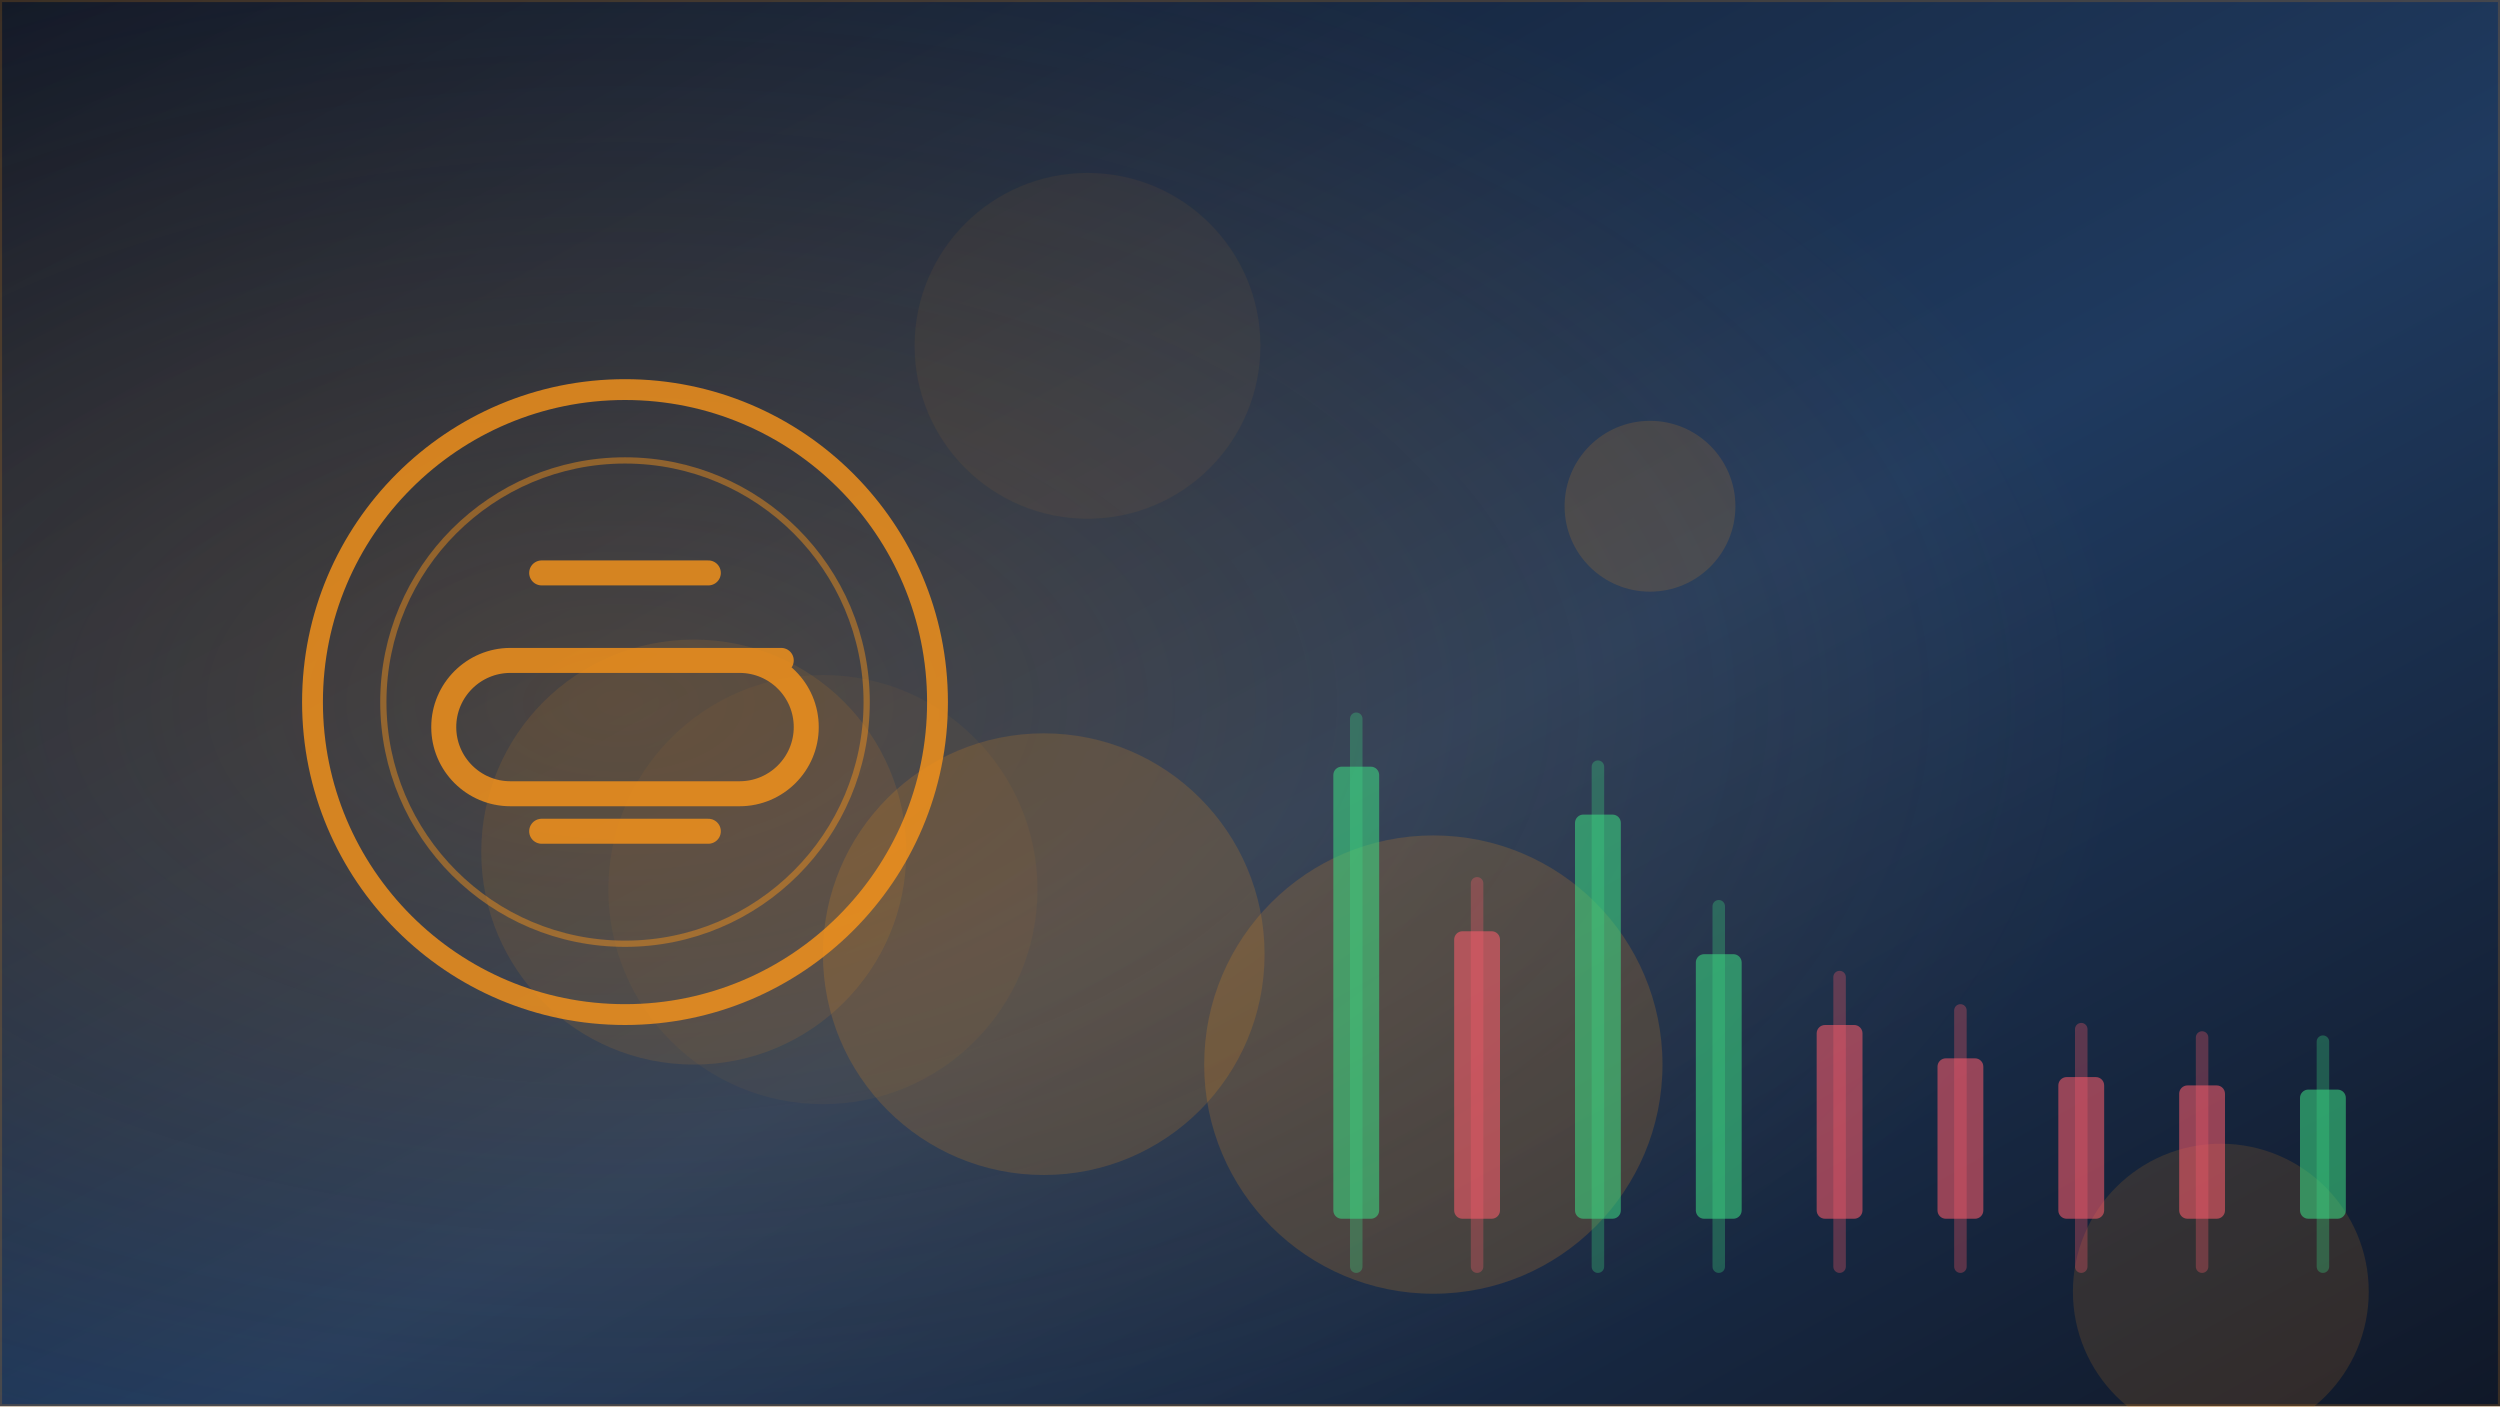
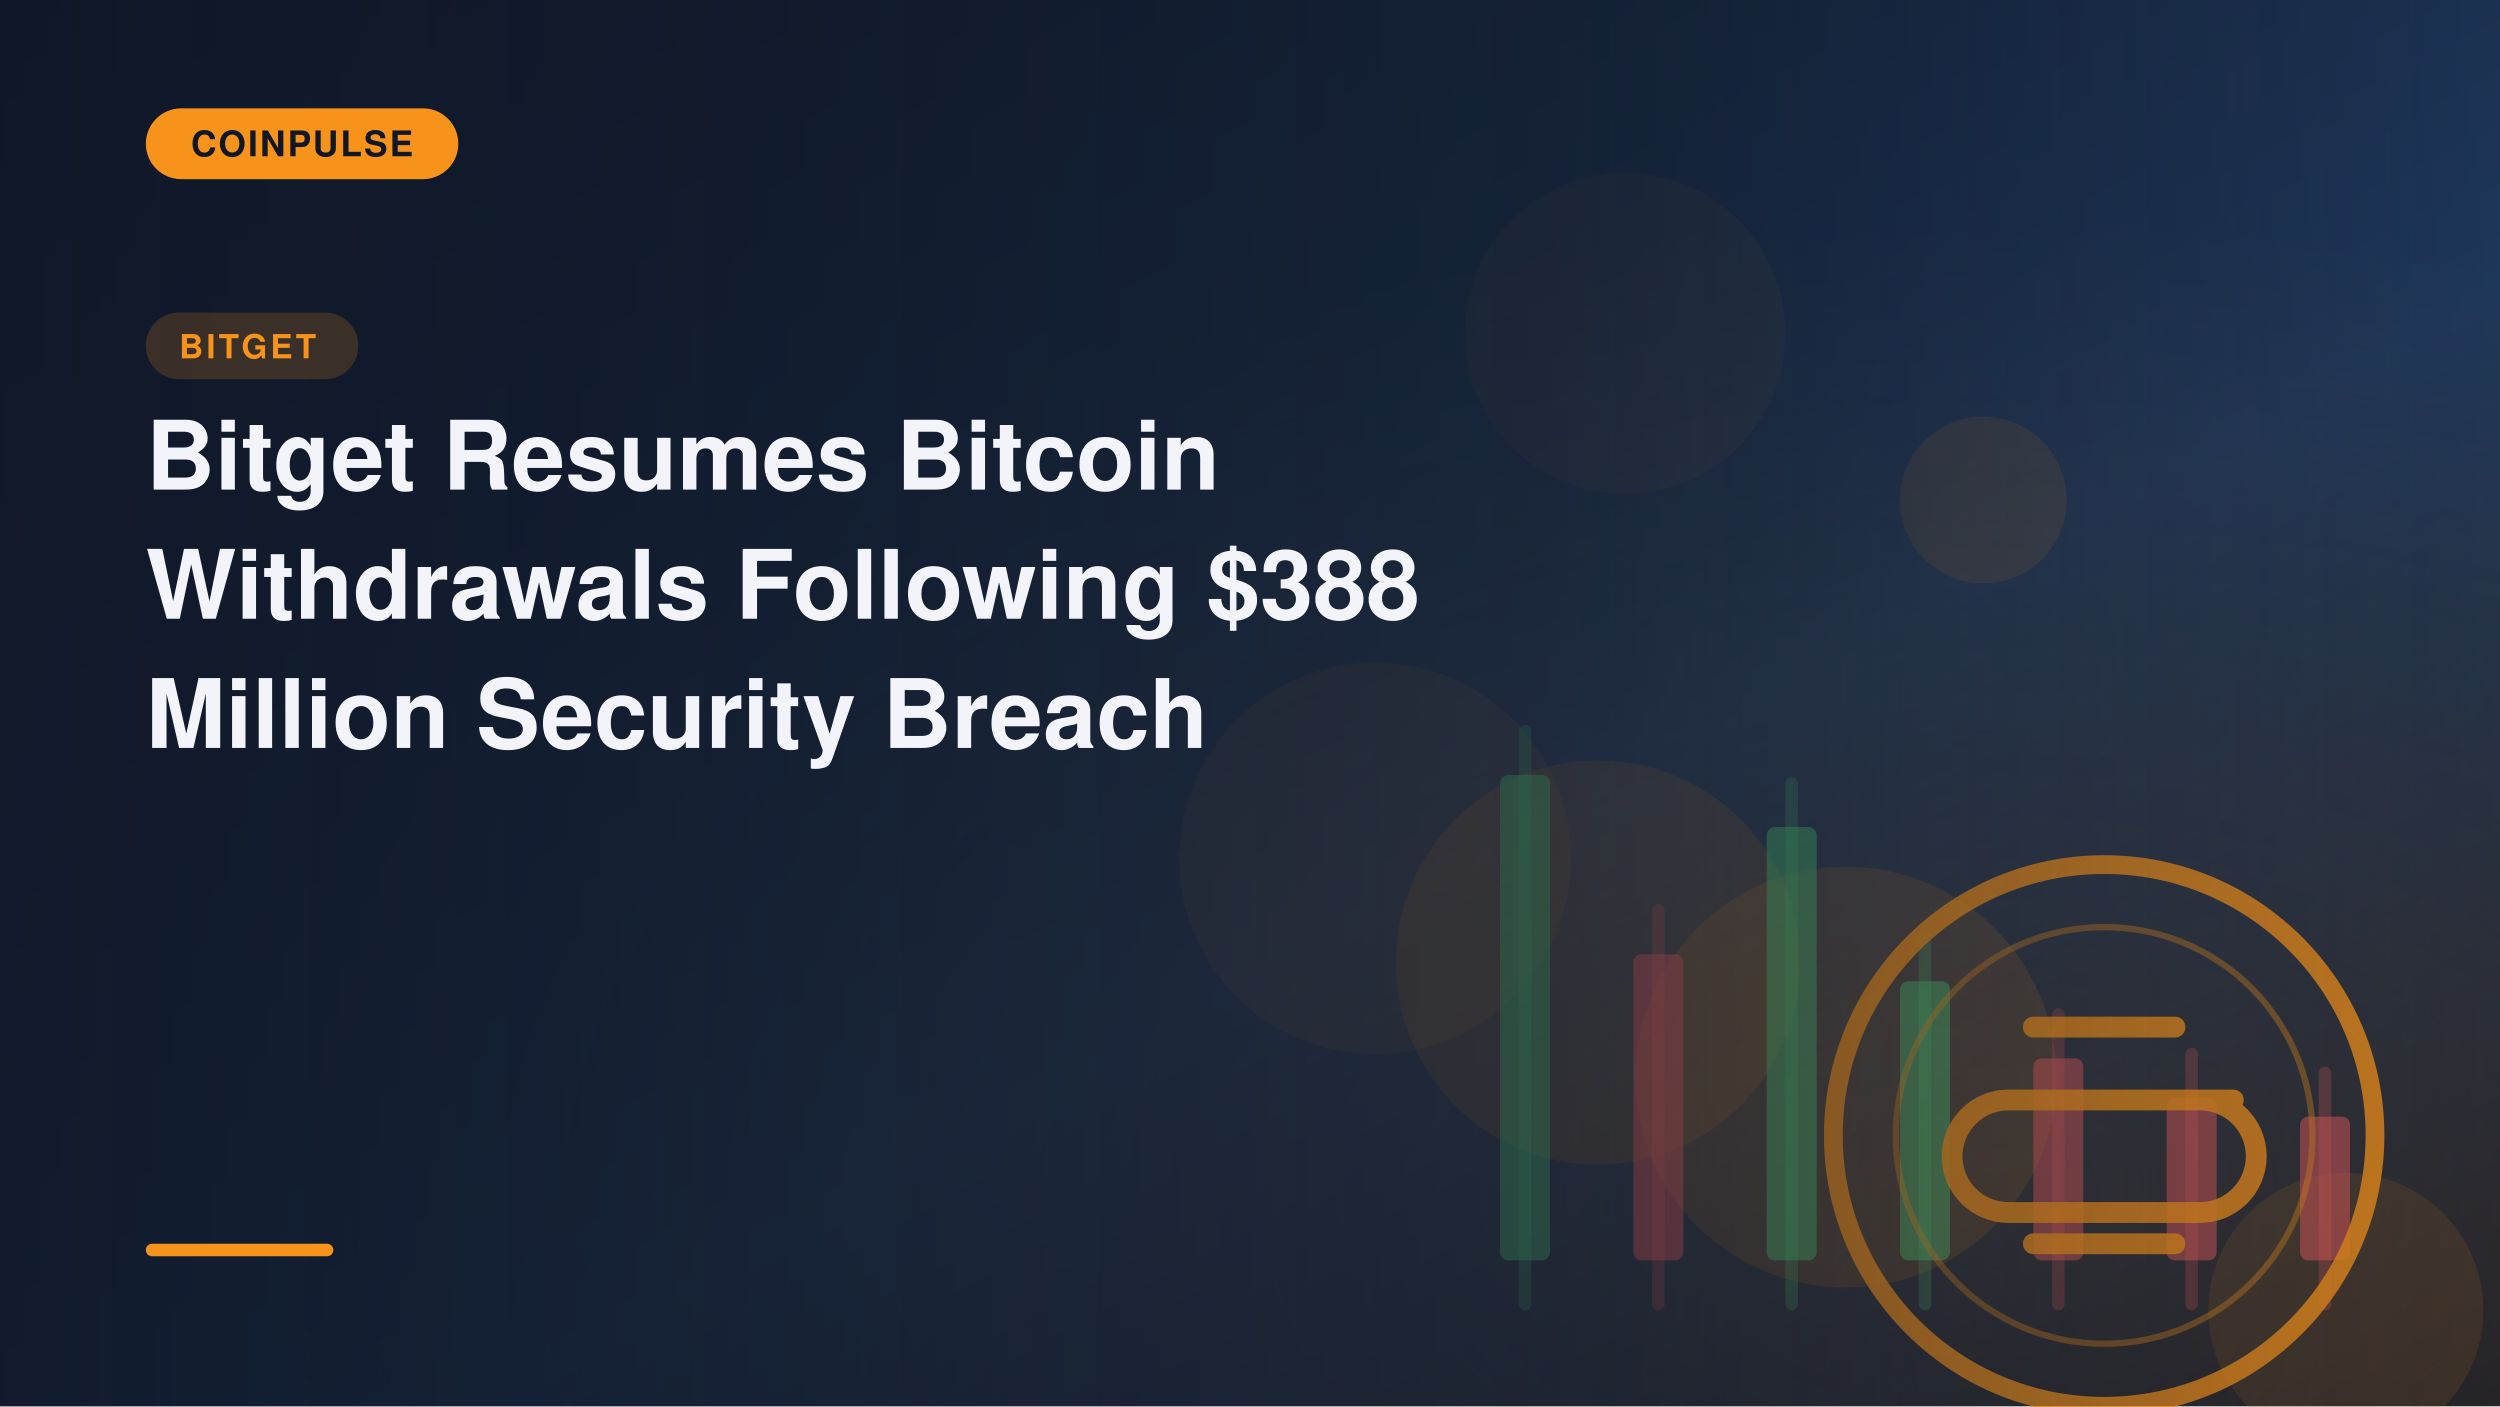
<svg xmlns="http://www.w3.org/2000/svg" width="1200" height="675" viewBox="0 0 1200 675">
  <defs>
    <linearGradient id="bg" x1="0" y1="0" x2="1" y2="1">
      <stop offset="0" stop-color="#101828" />
-       <stop offset="0.55" stop-color="#1f3a5f" />
+       <stop offset="0.6" stop-color="#1f3a5f" />
      <stop offset="1" stop-color="#101828" />
    </linearGradient>
-     <radialGradient id="glow" cx="0.25" cy="0.5" r="0.6">
-       <stop offset="0" stop-color="#f7931a" stop-opacity="0.22" />
+     <radialGradient id="glow" cx="0.8" cy="0.85" r="0.7">
+       <stop offset="0" stop-color="#f7931a" stop-opacity="0.16" />
      <stop offset="1" stop-color="#f7931a" stop-opacity="0" />
    </radialGradient>
+     <linearGradient id="shade" x1="0" y1="0" x2="1" y2="0">
+       <stop offset="0" stop-color="#101828" stop-opacity="0.88" />
+       <stop offset="0.62" stop-color="#101828" stop-opacity="0.55" />
+       <stop offset="1" stop-color="#101828" stop-opacity="0.1" />
+     </linearGradient>
  </defs>
  <rect width="1200" height="675" fill="url(#bg)" />
-   <rect width="1200" height="675" fill="url(#glow)" />
  <g>
-     <circle cx="792" cy="243" r="41" fill="#f7931a" opacity="0.15" />
-     <circle cx="688" cy="511" r="110" fill="#f7931a" opacity="0.18" />
-     <circle cx="1066" cy="620" r="71" fill="#f7931a" opacity="0.14" />
-     <circle cx="333" cy="409" r="102" fill="#f7931a" opacity="0.11" />
-     <circle cx="501" cy="458" r="106" fill="#f7931a" opacity="0.17" />
-     <circle cx="522" cy="166" r="83" fill="#f7931a" opacity="0.06" />
-     <circle cx="395" cy="427" r="103" fill="#f7931a" opacity="0.05" />
-   </g>
-   <g opacity="0.9">
-     <circle cx="300" cy="337" r="150" fill="none" stroke="#f7931a" stroke-width="10" opacity="0.9" />
-     <circle cx="300" cy="337" r="116" fill="none" stroke="#f7931a" stroke-width="3" opacity="0.5" />
-     <path d="M 260 275 h 80 M 260 399 h 80 M 245 317 h 110 a 32 32 0 0 1 0 64 h -110 a 32 32 0 0 1 0 -64 h 130" fill="none" stroke="#f7931a" stroke-width="12" stroke-linecap="round" opacity="0.9" />
+     <circle cx="952" cy="240" r="40" fill="#f7931a" opacity="0.13" />
+     <circle cx="886" cy="517" r="101" fill="#f7931a" opacity="0.16" />
+     <circle cx="1126" cy="629" r="66" fill="#f7931a" opacity="0.12" />
+     <circle cx="660" cy="412" r="94" fill="#f7931a" opacity="0.10" />
+     <circle cx="767" cy="462" r="97" fill="#f7931a" opacity="0.15" />
+     <circle cx="780" cy="160" r="77" fill="#f7931a" opacity="0.06" />
  </g>
  <g>
-     <rect x="640" y="368" width="22" height="217" rx="4" fill="#3ddc84" opacity="0.55" />
-     <rect x="648" y="342" width="6" height="269" rx="3" fill="#3ddc84" opacity="0.3" />
-     <rect x="698" y="447" width="22" height="138" rx="4" fill="#ff5c6c" opacity="0.55" />
-     <rect x="706" y="421" width="6" height="190" rx="3" fill="#ff5c6c" opacity="0.3" />
-     <rect x="756" y="391" width="22" height="194" rx="4" fill="#3ddc84" opacity="0.55" />
-     <rect x="764" y="365" width="6" height="246" rx="3" fill="#3ddc84" opacity="0.3" />
-     <rect x="814" y="458" width="22" height="127" rx="4" fill="#3ddc84" opacity="0.55" />
-     <rect x="822" y="432" width="6" height="179" rx="3" fill="#3ddc84" opacity="0.3" />
-     <rect x="872" y="492" width="22" height="93" rx="4" fill="#ff5c6c" opacity="0.55" />
-     <rect x="880" y="466" width="6" height="145" rx="3" fill="#ff5c6c" opacity="0.3" />
-     <rect x="930" y="508" width="22" height="77" rx="4" fill="#ff5c6c" opacity="0.55" />
-     <rect x="938" y="482" width="6" height="129" rx="3" fill="#ff5c6c" opacity="0.3" />
-     <rect x="988" y="517" width="22" height="68" rx="4" fill="#ff5c6c" opacity="0.55" />
-     <rect x="996" y="491" width="6" height="120" rx="3" fill="#ff5c6c" opacity="0.3" />
-     <rect x="1046" y="521" width="22" height="64" rx="4" fill="#ff5c6c" opacity="0.55" />
-     <rect x="1054" y="495" width="6" height="116" rx="3" fill="#ff5c6c" opacity="0.3" />
-     <rect x="1104" y="523" width="22" height="62" rx="4" fill="#3ddc84" opacity="0.55" />
-     <rect x="1112" y="497" width="6" height="114" rx="3" fill="#3ddc84" opacity="0.3" />
+     <rect x="720" y="372" width="24" height="233" rx="4" fill="#3ddc84" opacity="0.5" />
+     <rect x="729" y="348" width="6" height="281" rx="3" fill="#3ddc84" opacity="0.25" />
+     <rect x="784" y="458" width="24" height="147" rx="4" fill="#ff5c6c" opacity="0.5" />
+     <rect x="793" y="434" width="6" height="195" rx="3" fill="#ff5c6c" opacity="0.25" />
+     <rect x="848" y="397" width="24" height="208" rx="4" fill="#3ddc84" opacity="0.5" />
+     <rect x="857" y="373" width="6" height="256" rx="3" fill="#3ddc84" opacity="0.25" />
+     <rect x="912" y="471" width="24" height="134" rx="4" fill="#3ddc84" opacity="0.5" />
+     <rect x="921" y="447" width="6" height="182" rx="3" fill="#3ddc84" opacity="0.25" />
+     <rect x="976" y="508" width="24" height="97" rx="4" fill="#ff5c6c" opacity="0.5" />
+     <rect x="985" y="484" width="6" height="145" rx="3" fill="#ff5c6c" opacity="0.25" />
+     <rect x="1040" y="527" width="24" height="78" rx="4" fill="#ff5c6c" opacity="0.5" />
+     <rect x="1049" y="503" width="6" height="126" rx="3" fill="#ff5c6c" opacity="0.25" />
+     <rect x="1104" y="536" width="24" height="69" rx="4" fill="#ff5c6c" opacity="0.5" />
+     <rect x="1113" y="512" width="6" height="117" rx="3" fill="#ff5c6c" opacity="0.25" />
  </g>
-   <rect width="1200" height="675" fill="none" stroke="#f7931a" stroke-opacity="0.18" stroke-width="2" />
+   <g>
+     <circle cx="1010" cy="545" r="130" fill="none" stroke="#f7931a" stroke-width="9" opacity="0.85" />
+     <circle cx="1010" cy="545" r="100" fill="none" stroke="#f7931a" stroke-width="3" opacity="0.4" />
+     <path d="M 976 493 h 68 M 976 597 h 68 M 964 528 h 92 a 27 27 0 0 1 0 54 h -92 a 27 27 0 0 1 0 -54 h 108" fill="none" stroke="#f7931a" stroke-width="10" stroke-linecap="round" opacity="0.85" />
+   </g>
+   <rect width="1200" height="675" fill="url(#glow)" />
+   <rect width="1200" height="675" fill="url(#shade)" />
+   <g font-family="Helvetica, Arial, sans-serif">
+     <rect x="70" y="52" width="150" height="34" rx="17" fill="#f7931a" />
+     <text x="145" y="75" font-size="17" font-weight="bold" fill="#101828" text-anchor="middle" letter-spacing="1">COINPULSE</text>
+     <rect x="70" y="150" width="102" height="32" rx="16" fill="#f7931a" opacity="0.18" />
+     <text x="86" y="172" font-size="16" font-weight="bold" fill="#f7931a" letter-spacing="1.5">BITGET</text>
+     <text font-size="46" font-weight="bold" fill="#f2f4fa">
+       <tspan x="70" y="235">Bitget Resumes Bitcoin</tspan>
+       <tspan x="70" y="297">Withdrawals Following $388</tspan>
+       <tspan x="70" y="359">Million Security Breach</tspan>
+     </text>
+     <rect x="70" y="597" width="90" height="6" rx="3" fill="#f7931a" />
+   </g>
</svg>
